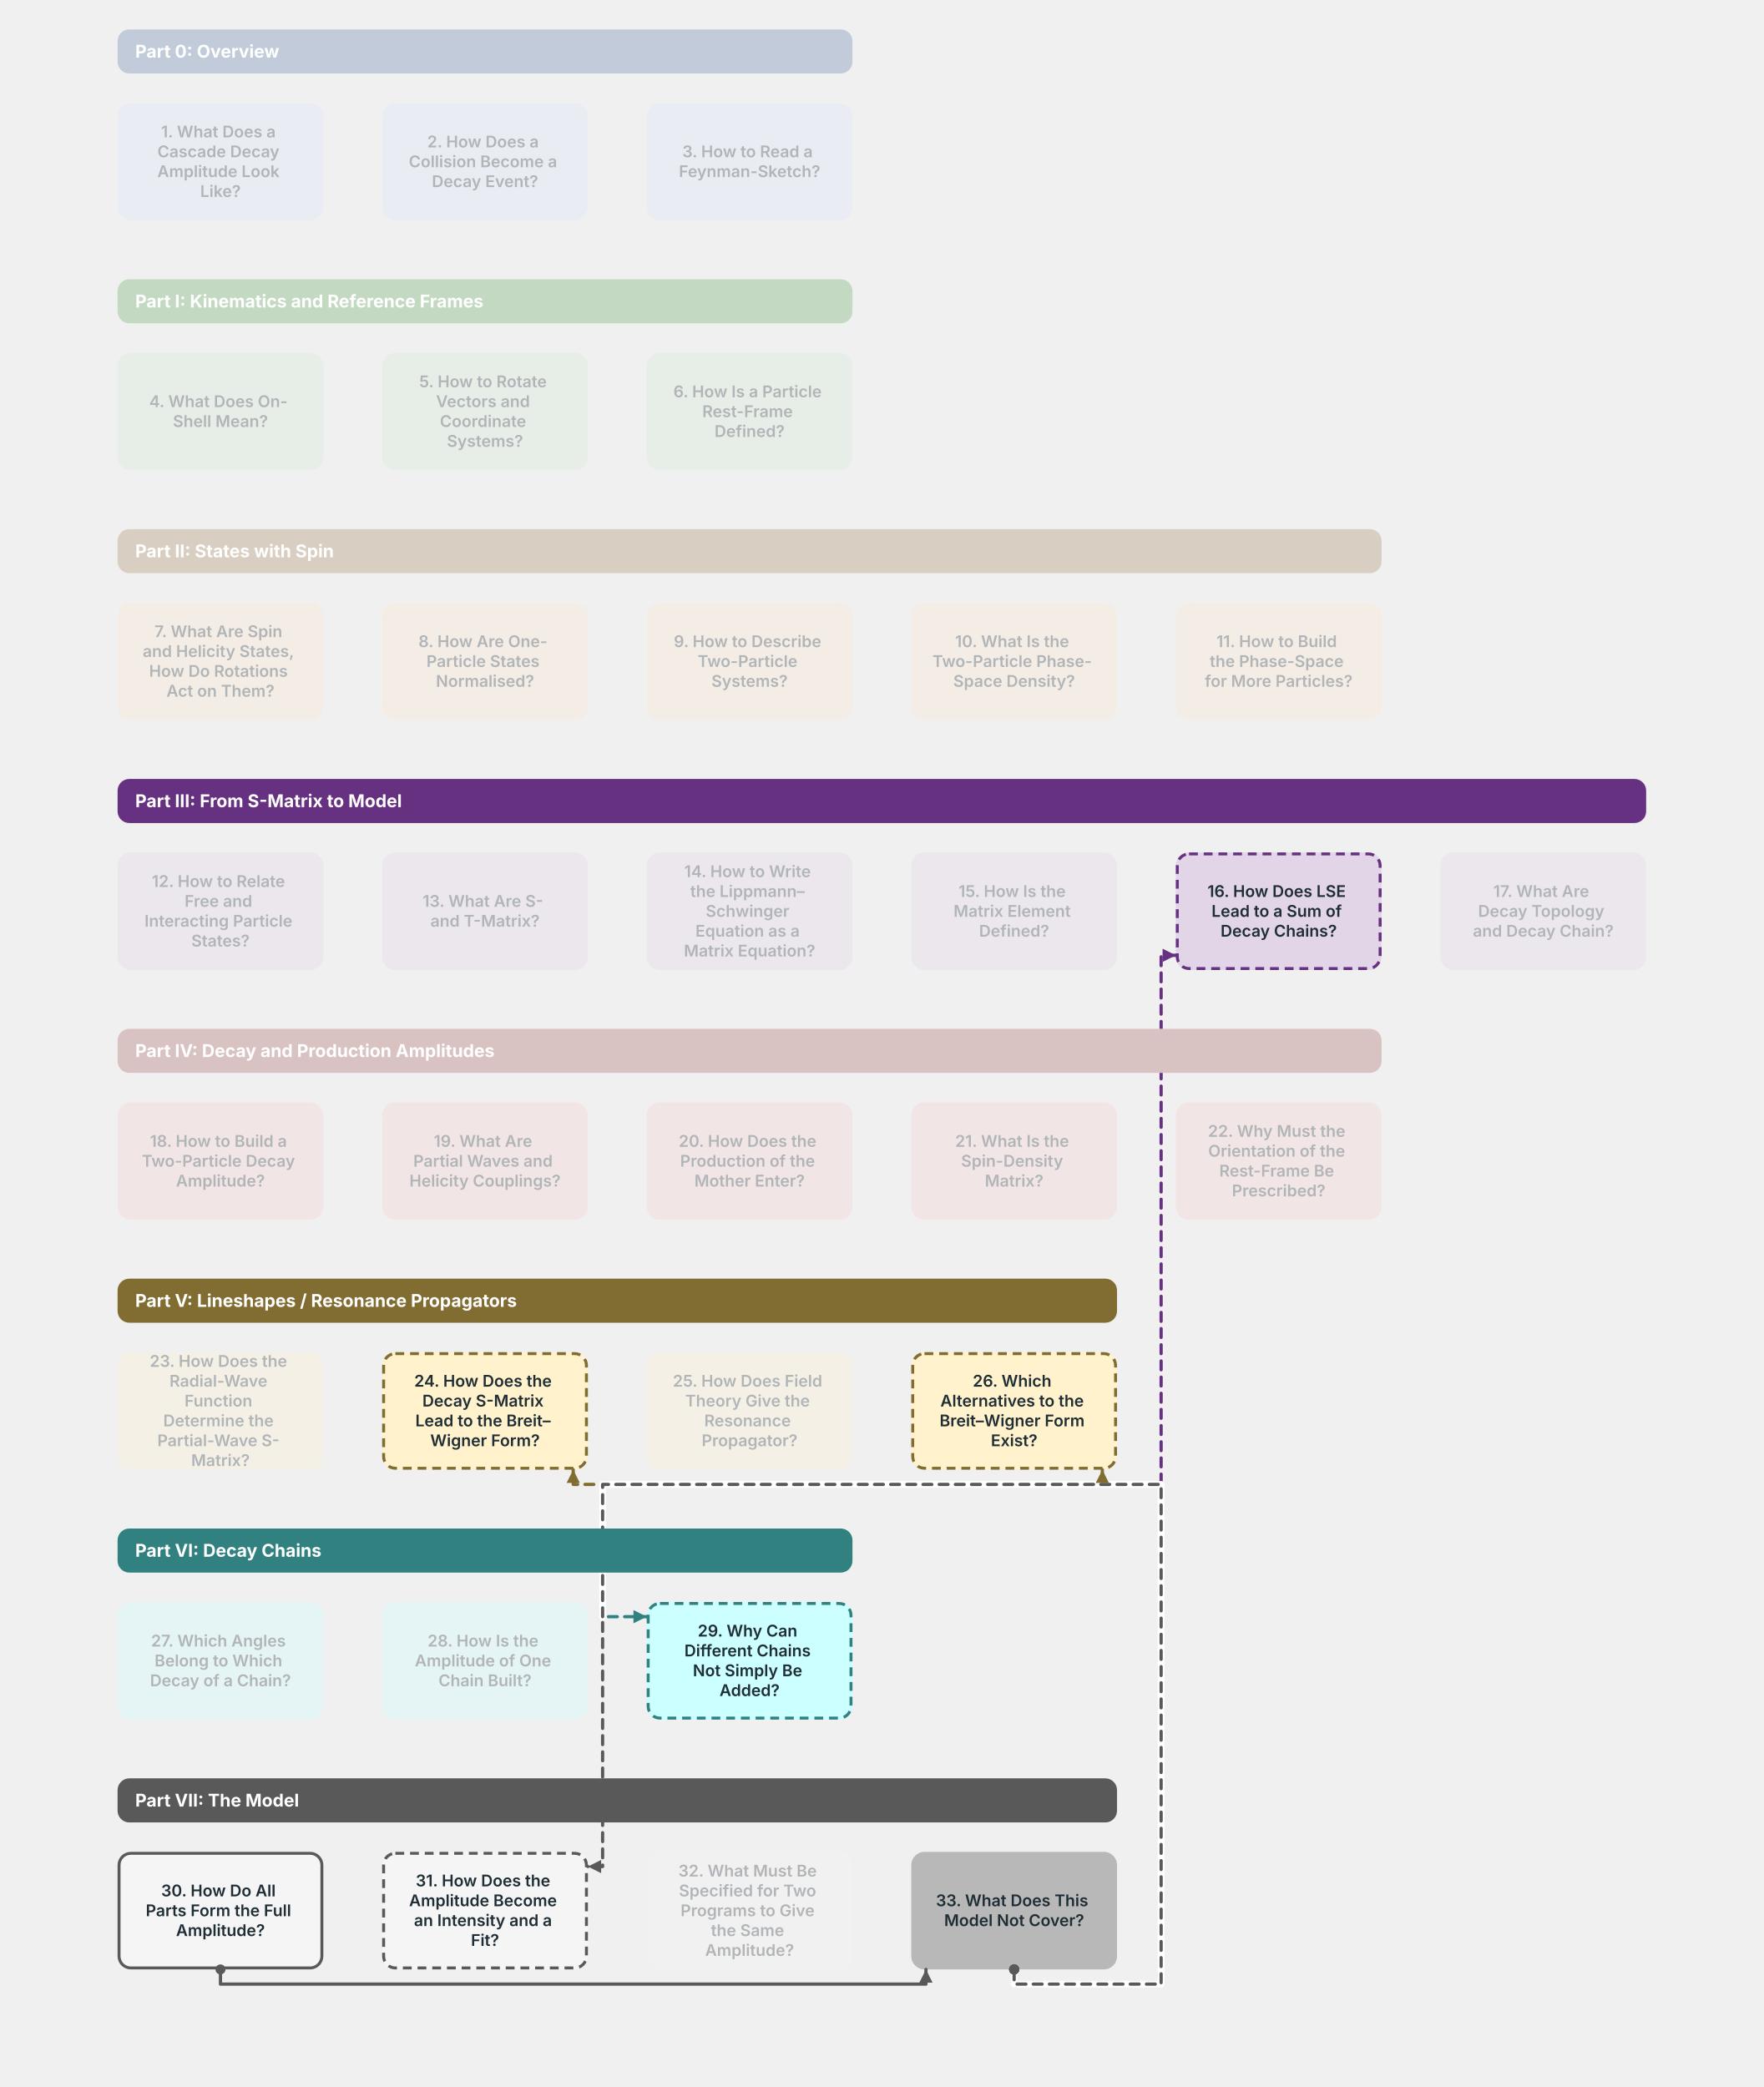
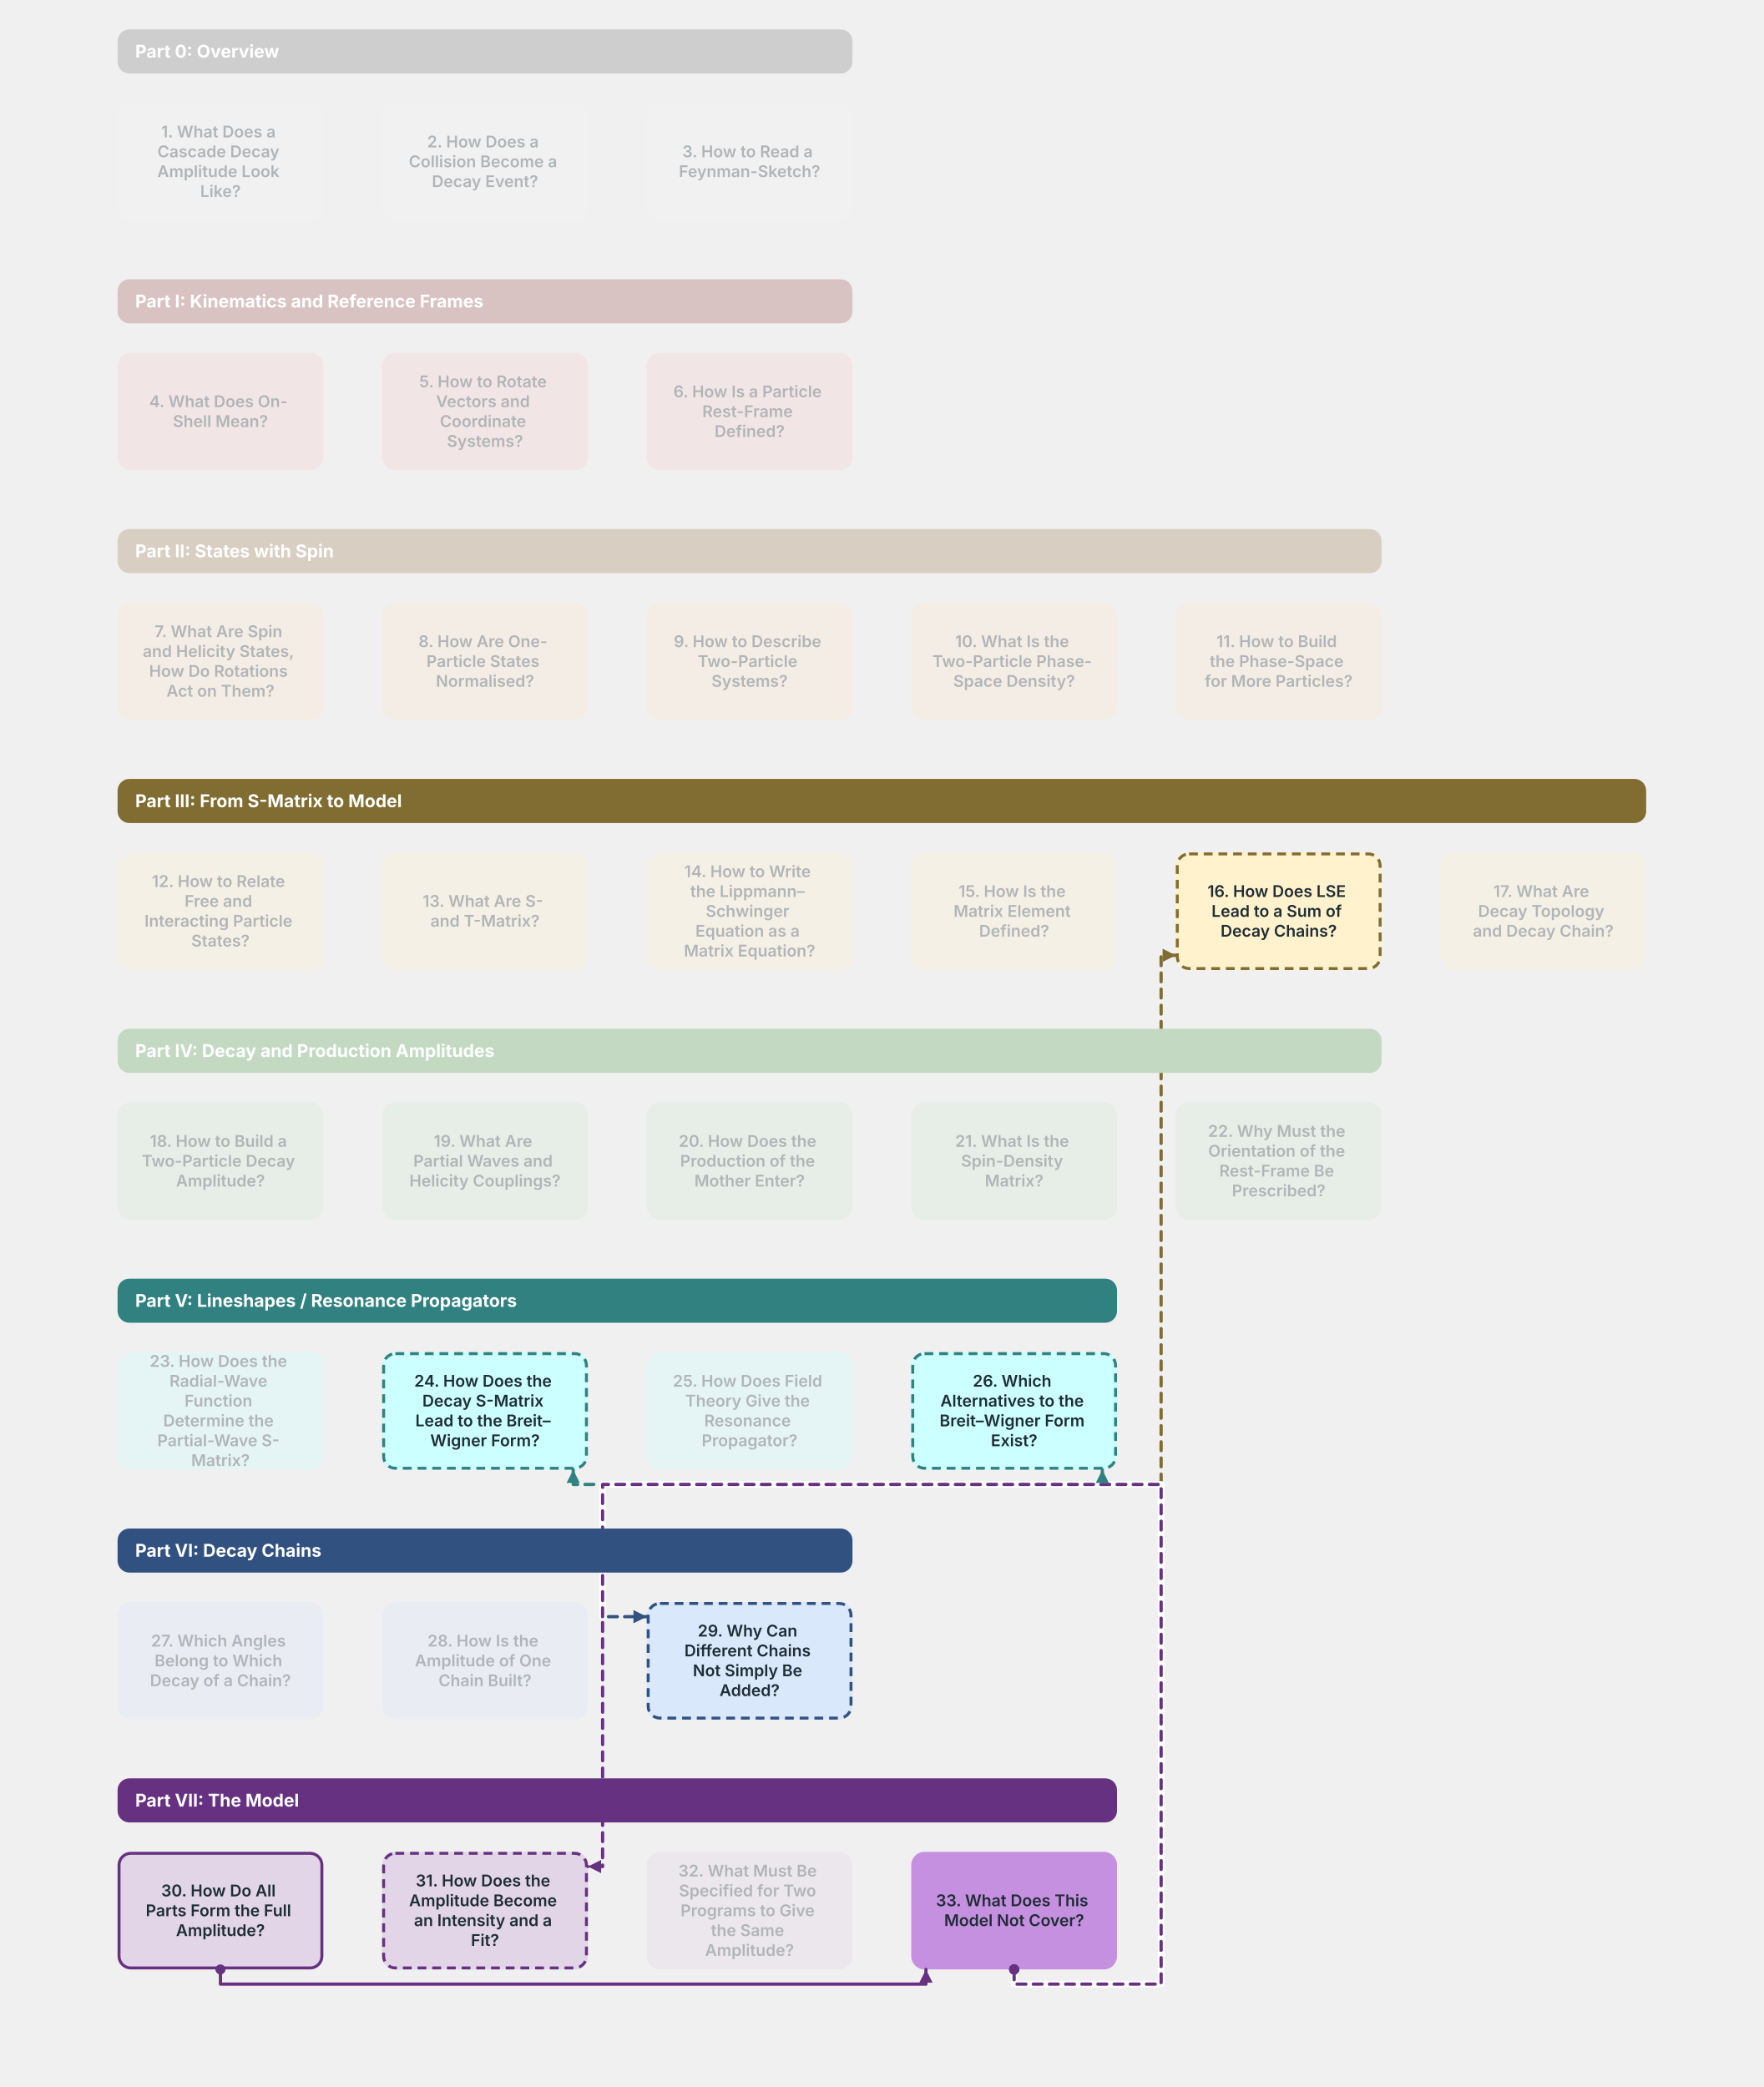
<svg xmlns="http://www.w3.org/2000/svg" viewBox="0 0 1200 1420" width="1200" height="1420" role="img" aria-label="Flow chart of the FAQ">
  <style>text{font-family:Inter,"Source Sans 3","Noto Sans","DejaVu Sans",sans-serif;font-size:11px;font-weight:600}.bar-title{font-size:12px;font-weight:700}</style>
  <g class="card" data-n="1" opacity="0.3">
-     <rect class="card-bg" data-n="1" x="80" y="70" width="140" height="80" rx="9" fill="#DAE8FC" />
+     <rect class="card-bg" data-n="1" x="80" y="70" width="140" height="80" rx="9" fill="#F5F5F5" />
    <text fill="#1f2d35" text-anchor="middle">
      <tspan x="150" y="93.5">1. What Does a</tspan>
      <tspan x="150" y="107.0">Cascade Decay</tspan>
      <tspan x="150" y="120.5">Amplitude Look</tspan>
      <tspan x="150" y="134.0">Like?</tspan>
    </text>
  </g>
  <g class="card" data-n="2" opacity="0.3">
-     <rect class="card-bg" data-n="2" x="260" y="70" width="140" height="80" rx="9" fill="#DAE8FC" />
+     <rect class="card-bg" data-n="2" x="260" y="70" width="140" height="80" rx="9" fill="#F5F5F5" />
    <text fill="#1f2d35" text-anchor="middle">
      <tspan x="330" y="100.3">2. How Does a</tspan>
      <tspan x="330" y="113.8">Collision Become a</tspan>
      <tspan x="330" y="127.3">Decay Event?</tspan>
    </text>
  </g>
  <g class="card" data-n="3" opacity="0.3">
-     <rect class="card-bg" data-n="3" x="440" y="70" width="140" height="80" rx="9" fill="#DAE8FC" />
+     <rect class="card-bg" data-n="3" x="440" y="70" width="140" height="80" rx="9" fill="#F5F5F5" />
    <text fill="#1f2d35" text-anchor="middle">
      <tspan x="510" y="107.0">3. How to Read a</tspan>
      <tspan x="510" y="120.5">Feynman-Sketch?</tspan>
    </text>
  </g>
  <g class="card" data-n="4" opacity="0.3">
-     <rect class="card-bg" data-n="4" x="80" y="240" width="140" height="80" rx="9" fill="#D5E8D4" />
+     <rect class="card-bg" data-n="4" x="80" y="240" width="140" height="80" rx="9" fill="#F8CECC" />
    <text fill="#1f2d35" text-anchor="middle">
      <tspan x="150" y="277.0">4. What Does On-</tspan>
      <tspan x="150" y="290.5">Shell Mean?</tspan>
    </text>
  </g>
  <g class="card" data-n="5" opacity="0.3">
-     <rect class="card-bg" data-n="5" x="260" y="240" width="140" height="80" rx="9" fill="#D5E8D4" />
+     <rect class="card-bg" data-n="5" x="260" y="240" width="140" height="80" rx="9" fill="#F8CECC" />
    <text fill="#1f2d35" text-anchor="middle">
      <tspan x="330" y="263.5">5. How to Rotate</tspan>
      <tspan x="330" y="277.0">Vectors and</tspan>
      <tspan x="330" y="290.5">Coordinate</tspan>
      <tspan x="330" y="304.0">Systems?</tspan>
    </text>
  </g>
  <g class="card" data-n="6" opacity="0.3">
-     <rect class="card-bg" data-n="6" x="440" y="240" width="140" height="80" rx="9" fill="#D5E8D4" />
+     <rect class="card-bg" data-n="6" x="440" y="240" width="140" height="80" rx="9" fill="#F8CECC" />
    <text fill="#1f2d35" text-anchor="middle">
      <tspan x="510" y="270.3">6. How Is a Particle</tspan>
      <tspan x="510" y="283.8">Rest-Frame</tspan>
      <tspan x="510" y="297.3">Defined?</tspan>
    </text>
  </g>
  <g class="card" data-n="7" opacity="0.3">
    <rect class="card-bg" data-n="7" x="80" y="410" width="140" height="80" rx="9" fill="#FFE6CC" />
    <text fill="#1f2d35" text-anchor="middle">
      <tspan x="150" y="433.5">7. What Are Spin</tspan>
      <tspan x="150" y="447.0">and Helicity States,</tspan>
      <tspan x="150" y="460.5">How Do Rotations</tspan>
      <tspan x="150" y="474.0">Act on Them?</tspan>
    </text>
  </g>
  <g class="card" data-n="8" opacity="0.3">
    <rect class="card-bg" data-n="8" x="260" y="410" width="140" height="80" rx="9" fill="#FFE6CC" />
    <text fill="#1f2d35" text-anchor="middle">
      <tspan x="330" y="440.3">8. How Are One-</tspan>
      <tspan x="330" y="453.8">Particle States</tspan>
      <tspan x="330" y="467.3">Normalised?</tspan>
    </text>
  </g>
  <g class="card" data-n="9" opacity="0.3">
    <rect class="card-bg" data-n="9" x="440" y="410" width="140" height="80" rx="9" fill="#FFE6CC" />
    <text fill="#1f2d35" text-anchor="middle">
      <tspan x="510" y="440.3">9. How to Describe</tspan>
      <tspan x="510" y="453.8">Two-Particle</tspan>
      <tspan x="510" y="467.3">Systems?</tspan>
    </text>
  </g>
  <g class="card" data-n="10" opacity="0.3">
    <rect class="card-bg" data-n="10" x="620" y="410" width="140" height="80" rx="9" fill="#FFE6CC" />
    <text fill="#1f2d35" text-anchor="middle">
      <tspan x="690" y="440.3">10. What Is the</tspan>
      <tspan x="690" y="453.8">Two-Particle Phase-</tspan>
      <tspan x="690" y="467.3">Space Density?</tspan>
    </text>
  </g>
  <g class="card" data-n="11" opacity="0.3">
    <rect class="card-bg" data-n="11" x="800" y="410" width="140" height="80" rx="9" fill="#FFE6CC" />
    <text fill="#1f2d35" text-anchor="middle">
      <tspan x="870" y="440.3">11. How to Build</tspan>
      <tspan x="870" y="453.8">the Phase-Space</tspan>
      <tspan x="870" y="467.3">for More Particles?</tspan>
    </text>
  </g>
  <g class="card" data-n="12" opacity="0.3">
-     <rect class="card-bg" data-n="12" x="80" y="580" width="140" height="80" rx="9" fill="#E1D5E7" />
+     <rect class="card-bg" data-n="12" x="80" y="580" width="140" height="80" rx="9" fill="#FFF2CC" />
    <text fill="#1f2d35" text-anchor="middle">
      <tspan x="150" y="603.5">12. How to Relate</tspan>
      <tspan x="150" y="617.0">Free and</tspan>
      <tspan x="150" y="630.5">Interacting Particle</tspan>
      <tspan x="150" y="644.0">States?</tspan>
    </text>
  </g>
  <g class="card" data-n="13" opacity="0.3">
-     <rect class="card-bg" data-n="13" x="260" y="580" width="140" height="80" rx="9" fill="#E1D5E7" />
+     <rect class="card-bg" data-n="13" x="260" y="580" width="140" height="80" rx="9" fill="#FFF2CC" />
    <text fill="#1f2d35" text-anchor="middle">
      <tspan x="330" y="617.0">13. What Are S-</tspan>
      <tspan x="330" y="630.5">and T-Matrix?</tspan>
    </text>
  </g>
  <g class="card" data-n="14" opacity="0.3">
-     <rect class="card-bg" data-n="14" x="440" y="580" width="140" height="80" rx="9" fill="#E1D5E7" />
+     <rect class="card-bg" data-n="14" x="440" y="580" width="140" height="80" rx="9" fill="#FFF2CC" />
    <text fill="#1f2d35" text-anchor="middle">
      <tspan x="510" y="596.8">14. How to Write</tspan>
      <tspan x="510" y="610.3">the Lippmann–</tspan>
      <tspan x="510" y="623.8">Schwinger</tspan>
      <tspan x="510" y="637.3">Equation as a</tspan>
      <tspan x="510" y="650.8">Matrix Equation?</tspan>
    </text>
  </g>
  <g class="card" data-n="15" opacity="0.3">
-     <rect class="card-bg" data-n="15" x="620" y="580" width="140" height="80" rx="9" fill="#E1D5E7" />
+     <rect class="card-bg" data-n="15" x="620" y="580" width="140" height="80" rx="9" fill="#FFF2CC" />
    <text fill="#1f2d35" text-anchor="middle">
      <tspan x="690" y="610.3">15. How Is the</tspan>
      <tspan x="690" y="623.8">Matrix Element</tspan>
      <tspan x="690" y="637.3">Defined?</tspan>
    </text>
  </g>
  <g class="card" data-n="16" opacity="1">
-     <rect class="card-bg" data-n="16" x="800" y="580" width="140" height="80" rx="9" fill="#E1D5E7" />
-     <rect class="frame see" data-n="16" x="801" y="581" width="138" height="78" rx="8" fill="none" stroke="#673181" stroke-width="2" stroke-dasharray="6 4" />
+     <rect class="card-bg" data-n="16" x="800" y="580" width="140" height="80" rx="9" fill="#FFF2CC" />
+     <rect class="frame see" data-n="16" x="801" y="581" width="138" height="78" rx="8" fill="none" stroke="#816D31" stroke-width="2" stroke-dasharray="6 4" />
    <text fill="#1f2d35" text-anchor="middle">
      <tspan x="870" y="610.3">16. How Does LSE</tspan>
      <tspan x="870" y="623.8">Lead to a Sum of</tspan>
      <tspan x="870" y="637.3">Decay Chains?</tspan>
    </text>
  </g>
  <g class="card" data-n="17" opacity="0.3">
-     <rect class="card-bg" data-n="17" x="980" y="580" width="140" height="80" rx="9" fill="#E1D5E7" />
+     <rect class="card-bg" data-n="17" x="980" y="580" width="140" height="80" rx="9" fill="#FFF2CC" />
    <text fill="#1f2d35" text-anchor="middle">
      <tspan x="1050" y="610.3">17. What Are</tspan>
      <tspan x="1050" y="623.8">Decay Topology</tspan>
      <tspan x="1050" y="637.3">and Decay Chain?</tspan>
    </text>
  </g>
  <g class="card" data-n="18" opacity="0.3">
-     <rect class="card-bg" data-n="18" x="80" y="750" width="140" height="80" rx="9" fill="#F8CECC" />
+     <rect class="card-bg" data-n="18" x="80" y="750" width="140" height="80" rx="9" fill="#D5E8D4" />
    <text fill="#1f2d35" text-anchor="middle">
      <tspan x="150" y="780.3">18. How to Build a</tspan>
      <tspan x="150" y="793.8">Two-Particle Decay</tspan>
      <tspan x="150" y="807.3">Amplitude?</tspan>
    </text>
  </g>
  <g class="card" data-n="19" opacity="0.3">
-     <rect class="card-bg" data-n="19" x="260" y="750" width="140" height="80" rx="9" fill="#F8CECC" />
+     <rect class="card-bg" data-n="19" x="260" y="750" width="140" height="80" rx="9" fill="#D5E8D4" />
    <text fill="#1f2d35" text-anchor="middle">
      <tspan x="330" y="780.3">19. What Are</tspan>
      <tspan x="330" y="793.8">Partial Waves and</tspan>
      <tspan x="330" y="807.3">Helicity Couplings?</tspan>
    </text>
  </g>
  <g class="card" data-n="20" opacity="0.3">
-     <rect class="card-bg" data-n="20" x="440" y="750" width="140" height="80" rx="9" fill="#F8CECC" />
+     <rect class="card-bg" data-n="20" x="440" y="750" width="140" height="80" rx="9" fill="#D5E8D4" />
    <text fill="#1f2d35" text-anchor="middle">
      <tspan x="510" y="780.3">20. How Does the</tspan>
      <tspan x="510" y="793.8">Production of the</tspan>
      <tspan x="510" y="807.3">Mother Enter?</tspan>
    </text>
  </g>
  <g class="card" data-n="21" opacity="0.3">
-     <rect class="card-bg" data-n="21" x="620" y="750" width="140" height="80" rx="9" fill="#F8CECC" />
+     <rect class="card-bg" data-n="21" x="620" y="750" width="140" height="80" rx="9" fill="#D5E8D4" />
    <text fill="#1f2d35" text-anchor="middle">
      <tspan x="690" y="780.3">21. What Is the</tspan>
      <tspan x="690" y="793.8">Spin-Density</tspan>
      <tspan x="690" y="807.3">Matrix?</tspan>
    </text>
  </g>
  <g class="card" data-n="22" opacity="0.3">
-     <rect class="card-bg" data-n="22" x="800" y="750" width="140" height="80" rx="9" fill="#F8CECC" />
+     <rect class="card-bg" data-n="22" x="800" y="750" width="140" height="80" rx="9" fill="#D5E8D4" />
    <text fill="#1f2d35" text-anchor="middle">
      <tspan x="870" y="773.5">22. Why Must the</tspan>
      <tspan x="870" y="787.0">Orientation of the</tspan>
      <tspan x="870" y="800.5">Rest-Frame Be</tspan>
      <tspan x="870" y="814.0">Prescribed?</tspan>
    </text>
  </g>
  <g class="card" data-n="23" opacity="0.3">
-     <rect class="card-bg" data-n="23" x="80" y="920" width="140" height="80" rx="9" fill="#FFF2CC" />
+     <rect class="card-bg" data-n="23" x="80" y="920" width="140" height="80" rx="9" fill="#CCFFFF" />
    <text fill="#1f2d35" text-anchor="middle">
      <tspan x="150" y="930.0">23. How Does the</tspan>
      <tspan x="150" y="943.5">Radial-Wave</tspan>
      <tspan x="150" y="957.0">Function</tspan>
      <tspan x="150" y="970.5">Determine the</tspan>
      <tspan x="150" y="984.0">Partial-Wave S-</tspan>
      <tspan x="150" y="997.5">Matrix?</tspan>
    </text>
  </g>
  <g class="card" data-n="24" opacity="1">
-     <rect class="card-bg" data-n="24" x="260" y="920" width="140" height="80" rx="9" fill="#FFF2CC" />
-     <rect class="frame see" data-n="24" x="261" y="921" width="138" height="78" rx="8" fill="none" stroke="#816D31" stroke-width="2" stroke-dasharray="6 4" />
+     <rect class="card-bg" data-n="24" x="260" y="920" width="140" height="80" rx="9" fill="#CCFFFF" />
+     <rect class="frame see" data-n="24" x="261" y="921" width="138" height="78" rx="8" fill="none" stroke="#318181" stroke-width="2" stroke-dasharray="6 4" />
    <text fill="#1f2d35" text-anchor="middle">
      <tspan x="330" y="943.5">24. How Does the</tspan>
      <tspan x="330" y="957.0">Decay S-Matrix</tspan>
      <tspan x="330" y="970.5">Lead to the Breit–</tspan>
      <tspan x="330" y="984.0">Wigner Form?</tspan>
    </text>
  </g>
  <g class="card" data-n="25" opacity="0.3">
-     <rect class="card-bg" data-n="25" x="440" y="920" width="140" height="80" rx="9" fill="#FFF2CC" />
+     <rect class="card-bg" data-n="25" x="440" y="920" width="140" height="80" rx="9" fill="#CCFFFF" />
    <text fill="#1f2d35" text-anchor="middle">
      <tspan x="510" y="943.5">25. How Does Field</tspan>
      <tspan x="510" y="957.0">Theory Give the</tspan>
      <tspan x="510" y="970.5">Resonance</tspan>
      <tspan x="510" y="984.0">Propagator?</tspan>
    </text>
  </g>
  <g class="card" data-n="26" opacity="1">
-     <rect class="card-bg" data-n="26" x="620" y="920" width="140" height="80" rx="9" fill="#FFF2CC" />
-     <rect class="frame see" data-n="26" x="621" y="921" width="138" height="78" rx="8" fill="none" stroke="#816D31" stroke-width="2" stroke-dasharray="6 4" />
+     <rect class="card-bg" data-n="26" x="620" y="920" width="140" height="80" rx="9" fill="#CCFFFF" />
+     <rect class="frame see" data-n="26" x="621" y="921" width="138" height="78" rx="8" fill="none" stroke="#318181" stroke-width="2" stroke-dasharray="6 4" />
    <text fill="#1f2d35" text-anchor="middle">
      <tspan x="690" y="943.5">26. Which</tspan>
      <tspan x="690" y="957.0">Alternatives to the</tspan>
      <tspan x="690" y="970.5">Breit–Wigner Form</tspan>
      <tspan x="690" y="984.0">Exist?</tspan>
    </text>
  </g>
  <g class="card" data-n="27" opacity="0.3">
-     <rect class="card-bg" data-n="27" x="80" y="1090" width="140" height="80" rx="9" fill="#CCFFFF" />
+     <rect class="card-bg" data-n="27" x="80" y="1090" width="140" height="80" rx="9" fill="#DAE8FC" />
    <text fill="#1f2d35" text-anchor="middle">
      <tspan x="150" y="1120.3">27. Which Angles</tspan>
      <tspan x="150" y="1133.8">Belong to Which</tspan>
      <tspan x="150" y="1147.3">Decay of a Chain?</tspan>
    </text>
  </g>
  <g class="card" data-n="28" opacity="0.3">
-     <rect class="card-bg" data-n="28" x="260" y="1090" width="140" height="80" rx="9" fill="#CCFFFF" />
+     <rect class="card-bg" data-n="28" x="260" y="1090" width="140" height="80" rx="9" fill="#DAE8FC" />
    <text fill="#1f2d35" text-anchor="middle">
      <tspan x="330" y="1120.3">28. How Is the</tspan>
      <tspan x="330" y="1133.8">Amplitude of One</tspan>
      <tspan x="330" y="1147.3">Chain Built?</tspan>
    </text>
  </g>
  <g class="card" data-n="29" opacity="1">
-     <rect class="card-bg" data-n="29" x="440" y="1090" width="140" height="80" rx="9" fill="#CCFFFF" />
-     <rect class="frame see" data-n="29" x="441" y="1091" width="138" height="78" rx="8" fill="none" stroke="#318181" stroke-width="2" stroke-dasharray="6 4" />
+     <rect class="card-bg" data-n="29" x="440" y="1090" width="140" height="80" rx="9" fill="#DAE8FC" />
+     <rect class="frame see" data-n="29" x="441" y="1091" width="138" height="78" rx="8" fill="none" stroke="#315281" stroke-width="2" stroke-dasharray="6 4" />
    <text fill="#1f2d35" text-anchor="middle">
      <tspan x="510" y="1113.5">29. Why Can</tspan>
      <tspan x="510" y="1127.0">Different Chains</tspan>
      <tspan x="510" y="1140.5">Not Simply Be</tspan>
      <tspan x="510" y="1154.0">Added?</tspan>
    </text>
  </g>
  <g class="card" data-n="30" opacity="1">
-     <rect class="card-bg" data-n="30" x="80" y="1260" width="140" height="80" rx="9" fill="#F5F5F5" />
-     <rect class="frame need" data-n="30" x="81" y="1261" width="138" height="78" rx="8" fill="none" stroke="#595959" stroke-width="2" />
+     <rect class="card-bg" data-n="30" x="80" y="1260" width="140" height="80" rx="9" fill="#E1D5E7" />
+     <rect class="frame need" data-n="30" x="81" y="1261" width="138" height="78" rx="8" fill="none" stroke="#673181" stroke-width="2" />
    <text fill="#1f2d35" text-anchor="middle">
      <tspan x="150" y="1290.3">30. How Do All</tspan>
      <tspan x="150" y="1303.8">Parts Form the Full</tspan>
      <tspan x="150" y="1317.3">Amplitude?</tspan>
    </text>
  </g>
  <g class="card" data-n="31" opacity="1">
-     <rect class="card-bg" data-n="31" x="260" y="1260" width="140" height="80" rx="9" fill="#F5F5F5" />
-     <rect class="frame see" data-n="31" x="261" y="1261" width="138" height="78" rx="8" fill="none" stroke="#595959" stroke-width="2" stroke-dasharray="6 4" />
+     <rect class="card-bg" data-n="31" x="260" y="1260" width="140" height="80" rx="9" fill="#E1D5E7" />
+     <rect class="frame see" data-n="31" x="261" y="1261" width="138" height="78" rx="8" fill="none" stroke="#673181" stroke-width="2" stroke-dasharray="6 4" />
    <text fill="#1f2d35" text-anchor="middle">
      <tspan x="330" y="1283.5">31. How Does the</tspan>
      <tspan x="330" y="1297.0">Amplitude Become</tspan>
      <tspan x="330" y="1310.5">an Intensity and a</tspan>
      <tspan x="330" y="1324.0">Fit?</tspan>
    </text>
  </g>
  <g class="card" data-n="32" opacity="0.3">
-     <rect class="card-bg" data-n="32" x="440" y="1260" width="140" height="80" rx="9" fill="#F5F5F5" />
+     <rect class="card-bg" data-n="32" x="440" y="1260" width="140" height="80" rx="9" fill="#E1D5E7" />
    <text fill="#1f2d35" text-anchor="middle">
      <tspan x="510" y="1276.8">32. What Must Be</tspan>
      <tspan x="510" y="1290.3">Specified for Two</tspan>
      <tspan x="510" y="1303.8">Programs to Give</tspan>
      <tspan x="510" y="1317.3">the Same</tspan>
      <tspan x="510" y="1330.8">Amplitude?</tspan>
    </text>
  </g>
  <g class="card" data-n="33" opacity="1">
-     <rect class="card-bg" data-n="33" x="620" y="1260" width="140" height="80" rx="9" fill="#B8B8B8" />
+     <rect class="card-bg" data-n="33" x="620" y="1260" width="140" height="80" rx="9" fill="#C590DF" />
    <text fill="#1f2d35" text-anchor="middle">
      <tspan x="690" y="1297.0">33. What Does This</tspan>
      <tspan x="690" y="1310.5">Model Not Cover?</tspan>
    </text>
  </g>
  <g class="lines" fill="none" stroke-linejoin="round" stroke-linecap="round">
-     <path class="see" data-card="16" data-from="33" data-to="16" d="M690 1340 L690 1350 L790 1350 L790 650 L800 650" stroke="#673181" stroke-width="2.2" stroke-dasharray="6 5" />
-     <path class="see" data-card="24" data-from="33" data-to="24" d="M690 1340 L690 1350 L790 1350 L790 1010 L390 1010 L390 1000" stroke="#816D31" stroke-width="2.2" stroke-dasharray="6 5" />
-     <path class="see" data-card="31" data-from="33" data-to="31" d="M690 1340 L690 1350 L790 1350 L790 1010 L410 1010 L410 1270 L400 1270" stroke="#595959" stroke-width="2.2" stroke-dasharray="6 5" />
-     <path class="see" data-card="29" data-from="33" data-to="29" d="M690 1340 L690 1350 L790 1350 L790 1010 L410 1010 L410 1100 L440 1100" stroke="#318181" stroke-width="2.2" stroke-dasharray="6 5" />
-     <path class="see" data-card="26" data-from="33" data-to="26" d="M690 1340 L690 1350 L790 1350 L790 1010 L750 1010 L750 1000" stroke="#816D31" stroke-width="2.2" stroke-dasharray="6 5" />
+     <path class="see" data-card="16" data-from="33" data-to="16" d="M690 1340 L690 1350 L790 1350 L790 650 L800 650" stroke="#816D31" stroke-width="2.2" stroke-dasharray="6 5" />
+     <path class="see" data-card="24" data-from="33" data-to="24" d="M690 1340 L690 1350 L790 1350 L790 1010 L390 1010 L390 1000" stroke="#318181" stroke-width="2.2" stroke-dasharray="6 5" />
+     <path class="see" data-card="31" data-from="33" data-to="31" d="M690 1340 L690 1350 L790 1350 L790 1010 L410 1010 L410 1270 L400 1270" stroke="#673181" stroke-width="2.2" stroke-dasharray="6 5" />
+     <path class="see" data-card="29" data-from="33" data-to="29" d="M690 1340 L690 1350 L790 1350 L790 1010 L410 1010 L410 1100 L440 1100" stroke="#315281" stroke-width="2.2" stroke-dasharray="6 5" />
+     <path class="see" data-card="26" data-from="33" data-to="26" d="M690 1340 L690 1350 L790 1350 L790 1010 L750 1010 L750 1000" stroke="#318181" stroke-width="2.2" stroke-dasharray="6 5" />
    <path class="trunk-under" d="M410 1100 L410 1010 L790 1010 L790 1350 L690 1350 L690 1340" stroke="#fff" stroke-width="4.6" />
-     <path class="trunk" d="M410 1100 L410 1010 L790 1010 L790 1350 L690 1350 L690 1340" stroke="#595959" stroke-width="2.2" stroke-dasharray="6 5" />
-     <path class="need" data-card="30" data-from="30" data-to="33" d="M150 1340 L150 1350 L630 1350 L630 1340" stroke="#595959" stroke-width="2.2" />
-     <polygon class="arrow" data-card="30" points="630,1340 634.5,1349 625.5,1349" fill="#595959" stroke="none" />
-     <polygon class="arrow" data-card="16" points="800,650 791,654.5 791,645.5" fill="#673181" stroke="none" />
-     <polygon class="arrow" data-card="24" points="390,1000 394.5,1009 385.5,1009" fill="#816D31" stroke="none" />
-     <polygon class="arrow" data-card="31" points="400,1270 409,1265.5 409,1274.5" fill="#595959" stroke="none" />
-     <polygon class="arrow" data-card="29" points="440,1100 431,1104.5 431,1095.5" fill="#318181" stroke="none" />
-     <polygon class="arrow" data-card="26" points="750,1000 754.5,1009 745.5,1009" fill="#816D31" stroke="none" />
-     <circle class="start" data-card="30" cx="150" cy="1340" r="3.4" fill="#595959" stroke="none" />
-     <circle class="start" data-card="16" cx="690" cy="1340" r="3.4" fill="#595959" stroke="none" />
-     <circle class="start" data-card="24" cx="690" cy="1340" r="3.4" fill="#595959" stroke="none" />
-     <circle class="start" data-card="31" cx="690" cy="1340" r="3.4" fill="#595959" stroke="none" />
-     <circle class="start" data-card="29" cx="690" cy="1340" r="3.4" fill="#595959" stroke="none" />
-     <circle class="start" data-card="26" cx="690" cy="1340" r="3.4" fill="#595959" stroke="none" />
+     <path class="trunk" d="M410 1100 L410 1010 L790 1010 L790 1350 L690 1350 L690 1340" stroke="#673181" stroke-width="2.2" stroke-dasharray="6 5" />
+     <path class="need" data-card="30" data-from="30" data-to="33" d="M150 1340 L150 1350 L630 1350 L630 1340" stroke="#673181" stroke-width="2.2" />
+     <polygon class="arrow" data-card="30" points="630,1340 634.5,1349 625.5,1349" fill="#673181" stroke="none" />
+     <polygon class="arrow" data-card="16" points="800,650 791,654.5 791,645.5" fill="#816D31" stroke="none" />
+     <polygon class="arrow" data-card="24" points="390,1000 394.5,1009 385.5,1009" fill="#318181" stroke="none" />
+     <polygon class="arrow" data-card="31" points="400,1270 409,1265.5 409,1274.5" fill="#673181" stroke="none" />
+     <polygon class="arrow" data-card="29" points="440,1100 431,1104.5 431,1095.5" fill="#315281" stroke="none" />
+     <polygon class="arrow" data-card="26" points="750,1000 754.5,1009 745.5,1009" fill="#318181" stroke="none" />
+     <circle class="start" data-card="30" cx="150" cy="1340" r="3.4" fill="#673181" stroke="none" />
+     <circle class="start" data-card="16" cx="690" cy="1340" r="3.4" fill="#673181" stroke="none" />
+     <circle class="start" data-card="24" cx="690" cy="1340" r="3.4" fill="#673181" stroke="none" />
+     <circle class="start" data-card="31" cx="690" cy="1340" r="3.4" fill="#673181" stroke="none" />
+     <circle class="start" data-card="29" cx="690" cy="1340" r="3.4" fill="#673181" stroke="none" />
+     <circle class="start" data-card="26" cx="690" cy="1340" r="3.4" fill="#673181" stroke="none" />
  </g>
  <rect class="bar-underlay" x="80" y="20" width="500" height="30" rx="8" fill="#fff" />
  <g class="bar" data-part="0" opacity="0.3">
-     <rect x="80" y="20" width="500" height="30" rx="8" fill="#315281" />
+     <rect x="80" y="20" width="500" height="30" rx="8" fill="#595959" />
    <text class="bar-title" x="92" y="39.2" fill="#fff">Part 0: Overview</text>
  </g>
  <rect class="bar-underlay" x="80" y="190" width="500" height="30" rx="8" fill="#fff" />
  <g class="bar" data-part="1" opacity="0.3">
-     <rect x="80" y="190" width="500" height="30" rx="8" fill="#358131" />
+     <rect x="80" y="190" width="500" height="30" rx="8" fill="#813531" />
    <text class="bar-title" x="92" y="209.2" fill="#fff">Part I: Kinematics and Reference Frames</text>
  </g>
  <rect class="bar-underlay" x="80" y="360" width="860" height="30" rx="8" fill="#fff" />
  <g class="bar" data-part="2" opacity="0.3">
    <rect x="80" y="360" width="860" height="30" rx="8" fill="#815A31" />
    <text class="bar-title" x="92" y="379.2" fill="#fff">Part II: States with Spin</text>
  </g>
  <g class="bar" data-part="3" opacity="1">
-     <rect x="80" y="530" width="1040" height="30" rx="8" fill="#673181" />
+     <rect x="80" y="530" width="1040" height="30" rx="8" fill="#816D31" />
    <text class="bar-title" x="92" y="549.2" fill="#fff">Part III: From S-Matrix to Model</text>
  </g>
  <rect class="bar-underlay" x="80" y="700" width="860" height="30" rx="8" fill="#fff" />
  <g class="bar" data-part="4" opacity="0.3">
-     <rect x="80" y="700" width="860" height="30" rx="8" fill="#813531" />
+     <rect x="80" y="700" width="860" height="30" rx="8" fill="#358131" />
    <text class="bar-title" x="92" y="719.2" fill="#fff">Part IV: Decay and Production Amplitudes</text>
  </g>
  <g class="bar" data-part="5" opacity="1">
-     <rect x="80" y="870" width="680" height="30" rx="8" fill="#816D31" />
+     <rect x="80" y="870" width="680" height="30" rx="8" fill="#318181" />
    <text class="bar-title" x="92" y="889.2" fill="#fff">Part V: Lineshapes / Resonance Propagators</text>
  </g>
  <g class="bar" data-part="6" opacity="1">
-     <rect x="80" y="1040" width="500" height="30" rx="8" fill="#318181" />
+     <rect x="80" y="1040" width="500" height="30" rx="8" fill="#315281" />
    <text class="bar-title" x="92" y="1059.2" fill="#fff">Part VI: Decay Chains</text>
  </g>
  <g class="bar" data-part="7" opacity="1">
-     <rect x="80" y="1210" width="680" height="30" rx="8" fill="#595959" />
+     <rect x="80" y="1210" width="680" height="30" rx="8" fill="#673181" />
    <text class="bar-title" x="92" y="1229.2" fill="#fff">Part VII: The Model</text>
  </g>
</svg>
